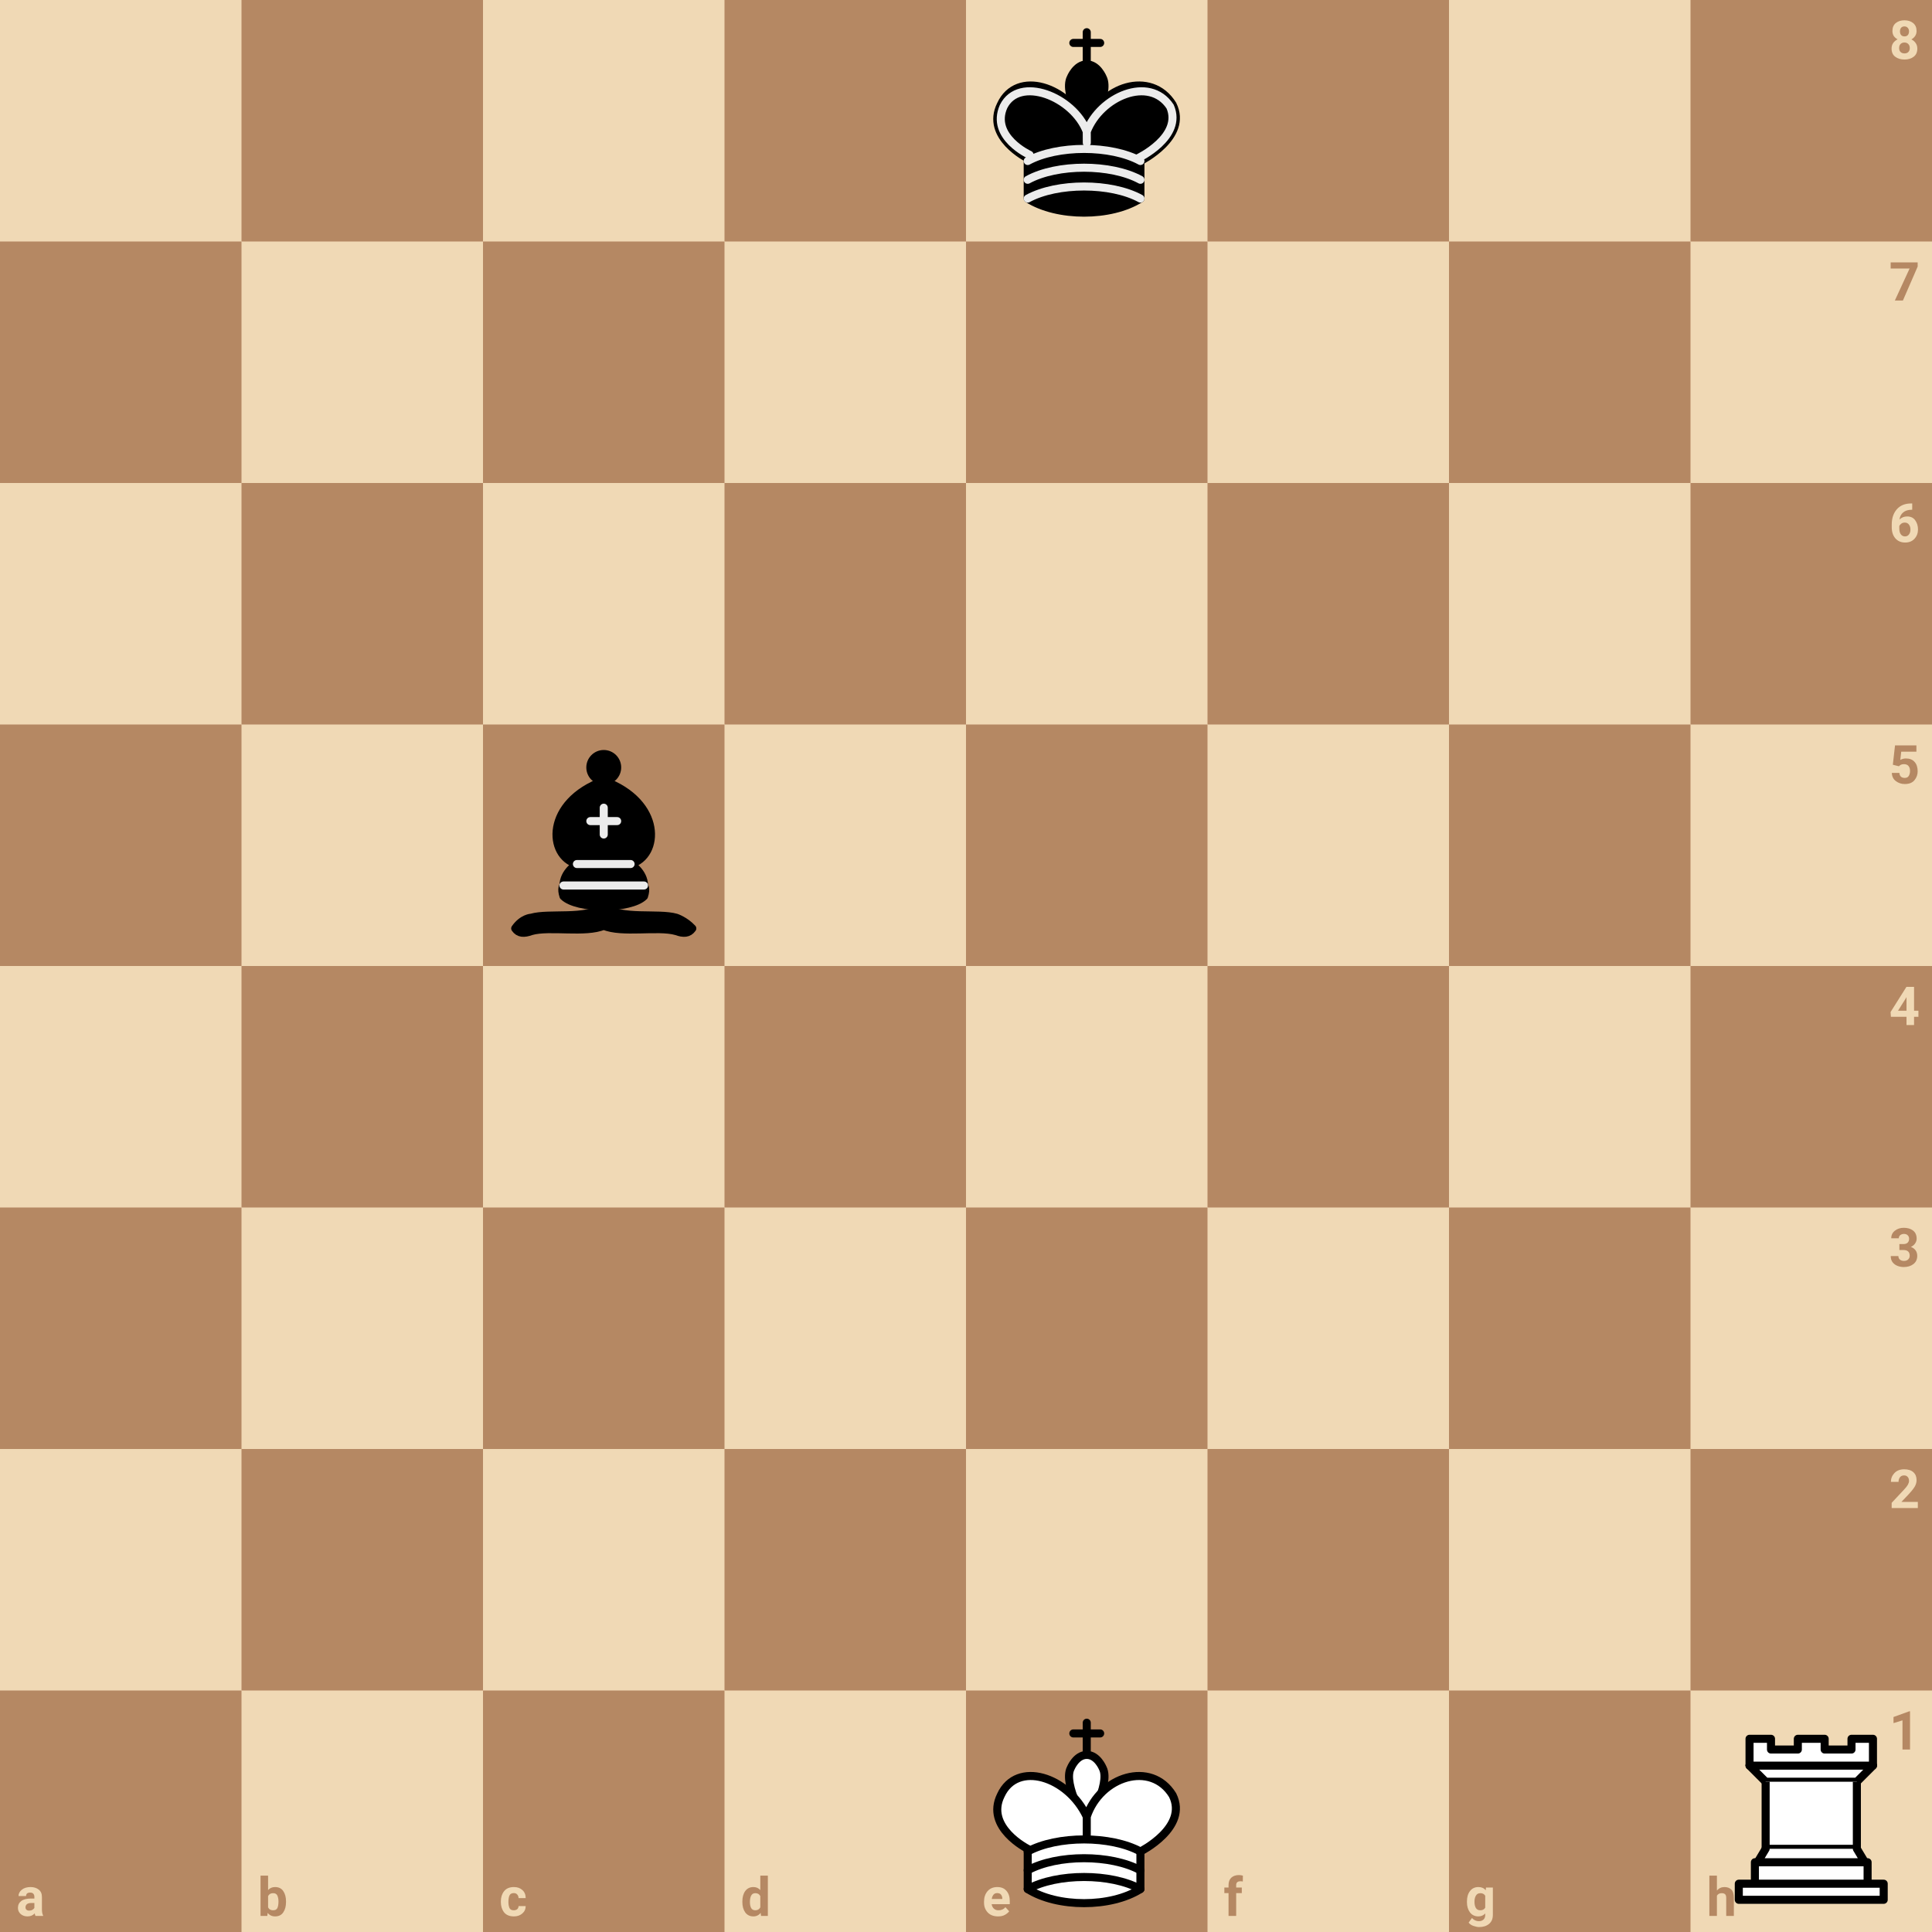
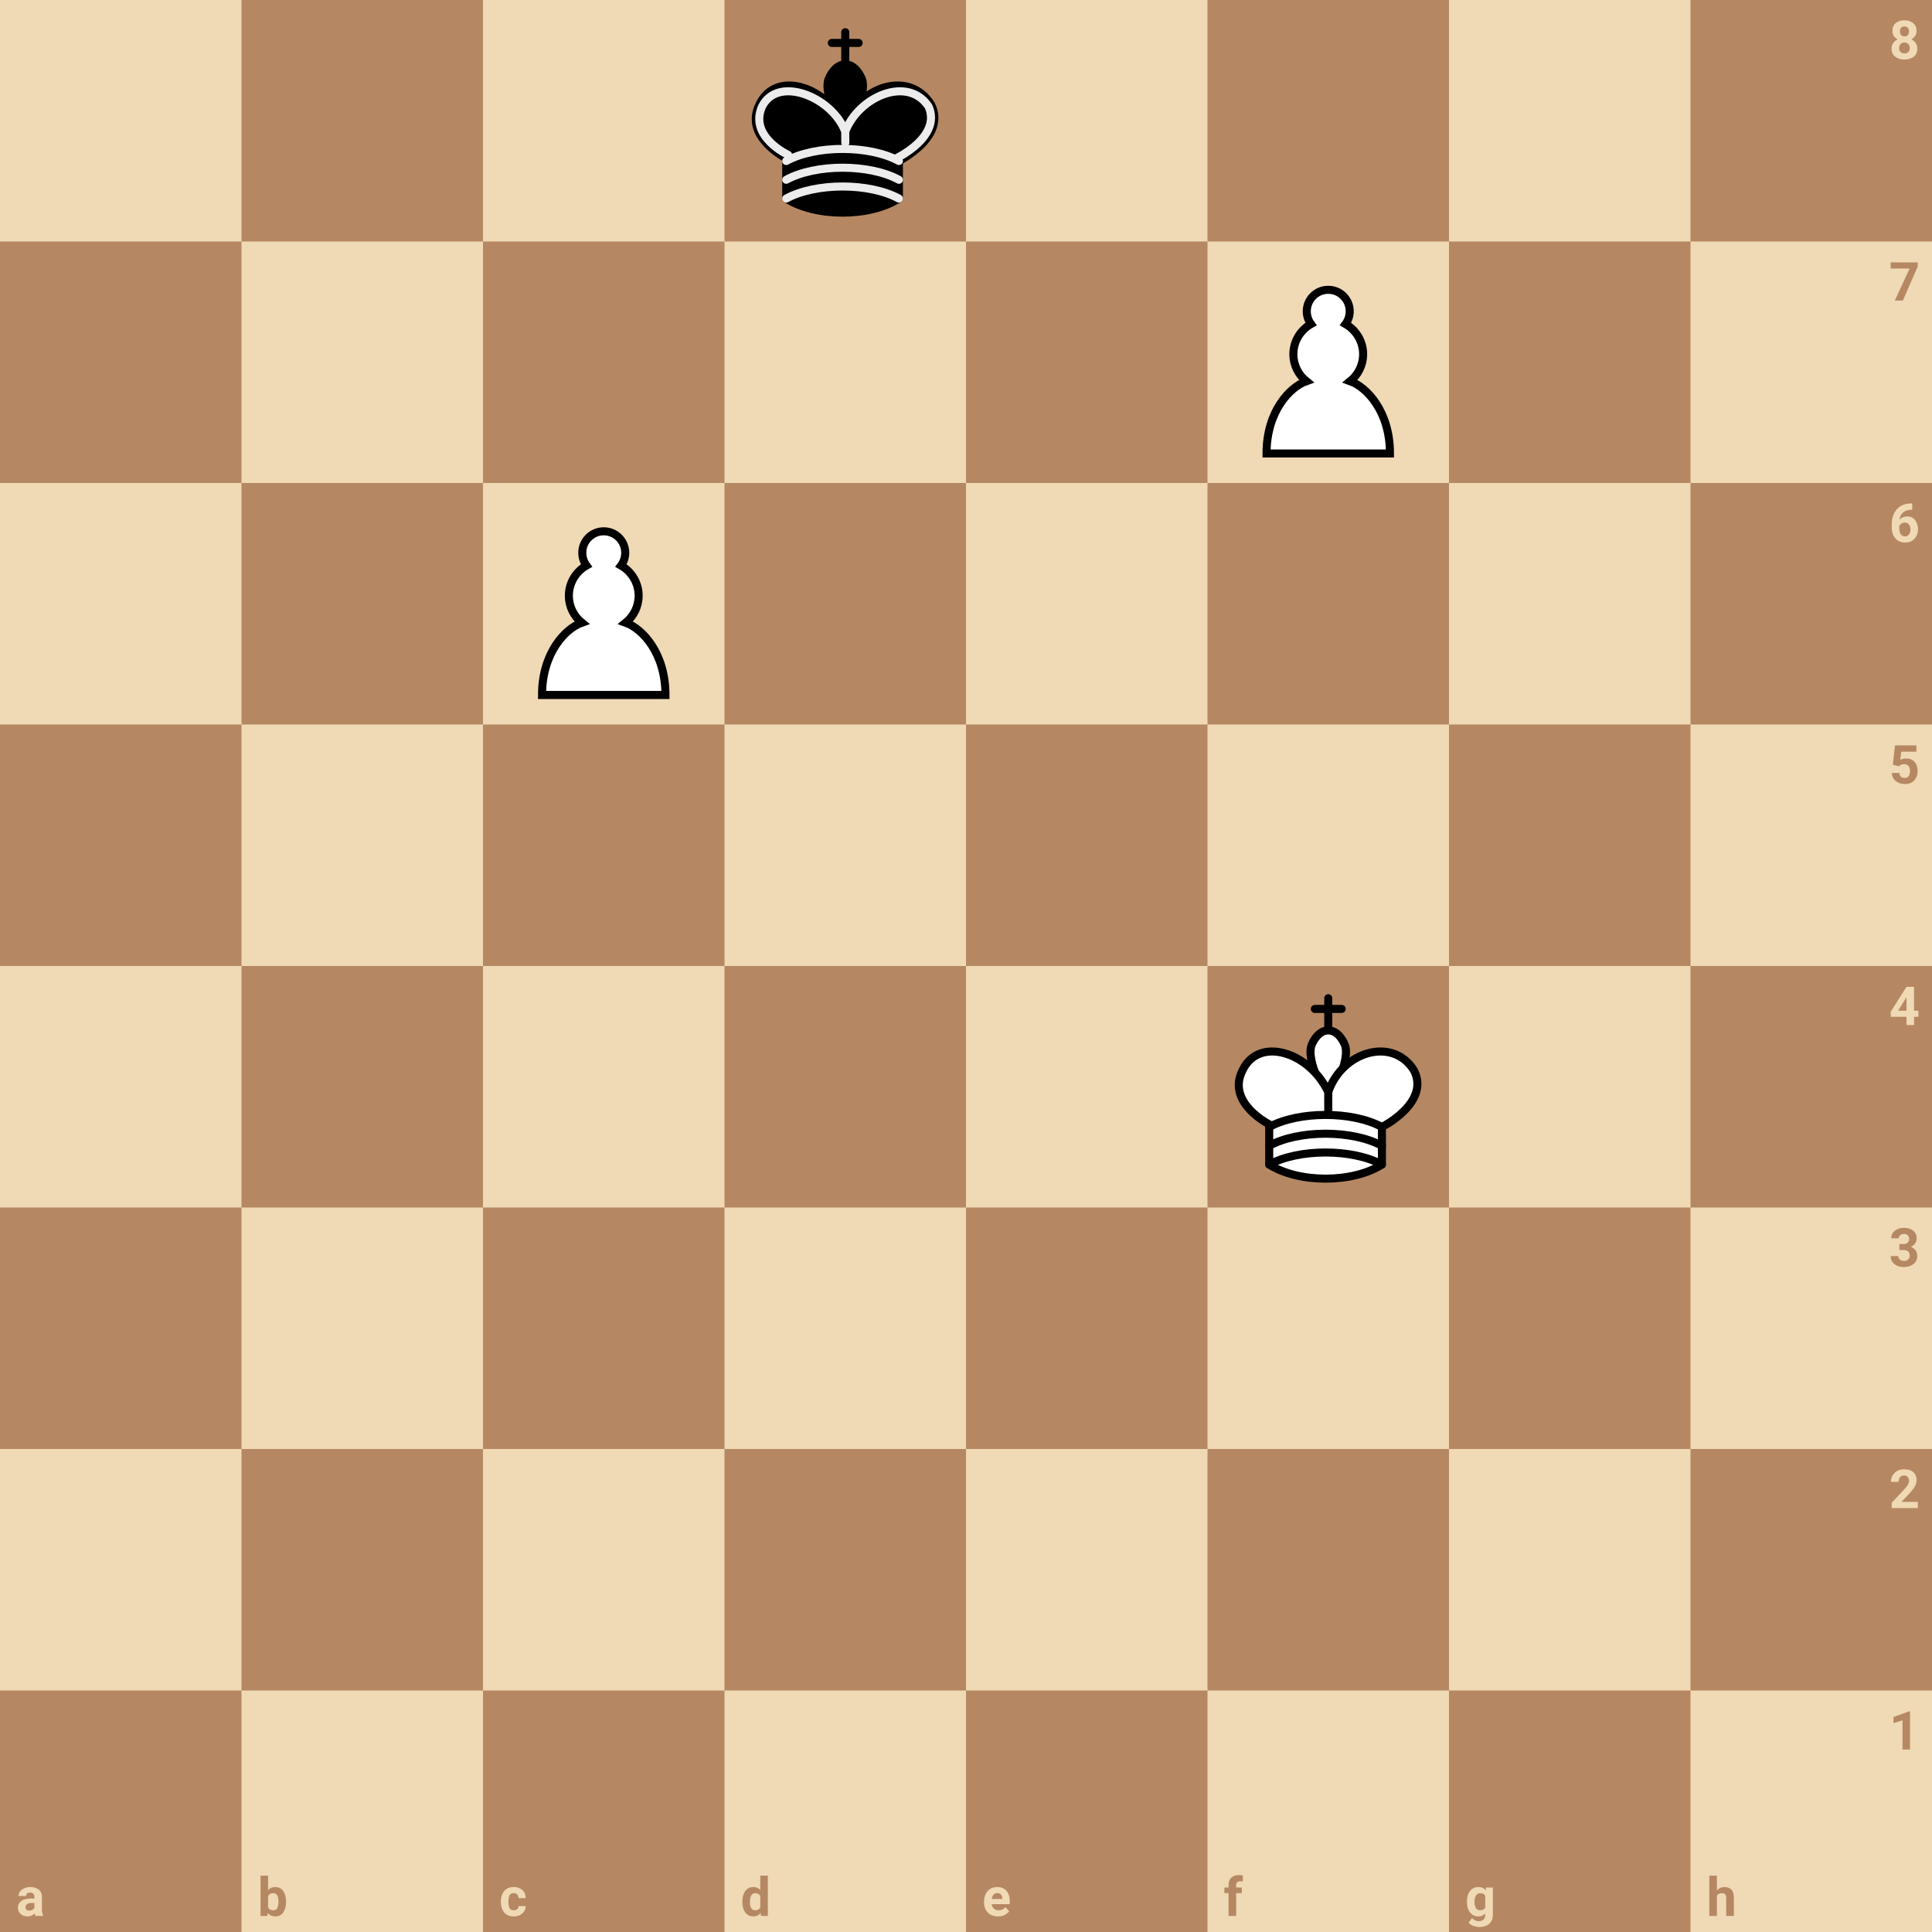
<svg xmlns="http://www.w3.org/2000/svg" viewBox="0 0 360 360" width="100%" height="100%">
  <defs>
    <g id="wP">
      <path d="M22.5 9c-2.21 0-4 1.79-4 4 0 .89.29 1.71.78 2.38C17.33 16.5 16 18.59 16 21c0 2.03.94 3.84 2.41 5.03-3 1.06-7.41 5.55-7.41 13.47h23c0-7.92-4.41-12.41-7.41-13.47 1.47-1.19 2.41-3 2.41-5.03 0-2.41-1.33-4.5-3.28-5.62.49-.67.78-1.49.78-2.38 0-2.21-1.79-4-4-4z" fill="#fff" stroke="#000" stroke-width="1.5" stroke-linecap="round" />
    </g>
    <g id="wN" fill="none" fill-rule="evenodd" stroke="#000" stroke-width="1.5" stroke-linecap="round" stroke-linejoin="round">
      <path d="M22 10c10.5 1 16.5 8 16 29H15c0-9 10-6.5 8-21" fill="#fff" />
      <path d="M24 18c.38 2.91-5.55 7.37-8 9-3 2-2.82 4.34-5 4-1.042-.94 1.41-3.04 0-3-1 0 .19 1.23-1 2-1 0-4.003 1-4-4 0-2 6-12 6-12s1.89-1.9 2-3.5c-.73-.994-.5-2-.5-3 1-1 3 2.5 3 2.5h2s.78-1.992 2.5-3c1 0 1 3 1 3" fill="#fff" />
      <path d="M9.5 25.5a.5.5 0 1 1-1 0 .5.5 0 1 1 1 0zm5.433-9.75a.5 1.5 30 1 1-.866-.5.5 1.5 30 1 1 .866.5z" fill="#000" />
    </g>
    <g id="wB" fill="none" fill-rule="evenodd" stroke="#000" stroke-width="1.5" stroke-linecap="round" stroke-linejoin="round">
      <g fill="#fff" stroke-linecap="butt">
        <path d="M9 36c3.39-.97 10.11.43 13.5-2 3.39 2.43 10.11 1.03 13.5 2 0 0 1.65.54 3 2-.68.97-1.65.99-3 .5-3.39-.97-10.11.46-13.5-1-3.39 1.46-10.11.03-13.5 1-1.354.49-2.323.47-3-.5 1.354-1.94 3-2 3-2z" />
        <path d="M15 32c2.5 2.5 12.5 2.5 15 0 .5-1.5 0-2 0-2 0-2.5-2.5-4-2.5-4 5.5-1.5 6-11.5-5-15.5-11 4-10.5 14-5 15.5 0 0-2.5 1.5-2.5 4 0 0-.5.5 0 2z" />
        <path d="M25 8a2.5 2.5 0 1 1-5 0 2.5 2.5 0 1 1 5 0z" />
      </g>
      <path d="M17.5 26h10M15 30h15m-7.5-14.5v5M20 18h5" stroke-linejoin="miter" />
    </g>
    <g id="wR" fill="#fff" fill-rule="evenodd" stroke="#000" stroke-width="1.5" stroke-linecap="round" stroke-linejoin="round">
      <path d="M9 39h27v-3H9v3zm3-3v-4h21v4H12zm-1-22V9h4v2h5V9h5v2h5V9h4v5" stroke-linecap="butt" />
      <path d="M34 14l-3 3H14l-3-3" />
      <path d="M31 17v12.5H14V17" stroke-linecap="butt" stroke-linejoin="miter" />
      <path d="M31 29.5l1.5 2.5h-20l1.5-2.5" />
      <path d="M11 14h23" fill="none" stroke-linejoin="miter" />
    </g>
    <g id="wQ" fill="#fff" fill-rule="evenodd" stroke="#000" stroke-width="1.5" stroke-linecap="round" stroke-linejoin="round">
      <path d="M8 12a2 2 0 1 1-4 0 2 2 0 1 1 4 0zm16.5-4.5a2 2 0 1 1-4 0 2 2 0 1 1 4 0zM41 12a2 2 0 1 1-4 0 2 2 0 1 1 4 0zM16 8.5a2 2 0 1 1-4 0 2 2 0 1 1 4 0zM33 9a2 2 0 1 1-4 0 2 2 0 1 1 4 0z" />
      <path d="M9 26c8.5-1.5 21-1.5 27 0l2-12-7 11V11l-5.5 13.5-3-15-3 15-5.5-14V25L7 14l2 12z" stroke-linecap="butt" />
      <path d="M9 26c0 2 1.5 2 2.5 4 1 1.5 1 1 .5 3.5-1.5 1-1.5 2.5-1.5 2.5-1.5 1.5.5 2.5.5 2.5 6.5 1 16.5 1 23 0 0 0 1.5-1 0-2.5 0 0 .5-1.5-1-2.5-.5-2.5-.5-2 .5-3.5 1-2 2.5-2 2.5-4-8.5-1.5-18.5-1.5-27 0z" stroke-linecap="butt" />
      <path d="M11.5 30c3.5-1 18.5-1 22 0M12 33.5c6-1 15-1 21 0" fill="none" />
    </g>
    <g id="wK" fill="none" fill-rule="evenodd" stroke="#000" stroke-width="1.5" stroke-linecap="round" stroke-linejoin="round">
      <path d="M22.5 11.63V6M20 8h5" stroke-linejoin="miter" />
      <path d="M22.5 25s4.5-7.5 3-10.5c0 0-1-2.5-3-2.5s-3 2.5-3 2.5c-1.5 3 3 10.5 3 10.5" fill="#fff" stroke-linecap="butt" stroke-linejoin="miter" />
      <path d="M11.5 37c5.5 3.5 15.5 3.5 21 0v-7s9-4.5 6-10.5c-4-6.5-13.5-3.5-16 4V27v-3.5c-3.5-7.5-13-10.5-16-4-3 6 5 10 5 10V37z" fill="#fff" />
      <path d="M11.5 30c5.5-3 15.5-3 21 0m-21 3.5c5.5-3 15.5-3 21 0m-21 3.5c5.5-3 15.5-3 21 0" />
    </g>
    <g id="bP">
      <path d="M22.5 9c-2.21 0-4 1.79-4 4 0 .89.29 1.71.78 2.38C17.33 16.5 16 18.59 16 21c0 2.03.94 3.84 2.41 5.03-3 1.06-7.41 5.55-7.41 13.47h23c0-7.92-4.41-12.41-7.41-13.47 1.47-1.19 2.41-3 2.41-5.03 0-2.41-1.33-4.5-3.28-5.62.49-.67.78-1.49.78-2.38 0-2.21-1.79-4-4-4z" fill="#000" stroke="#000" stroke-width="1.5" stroke-linecap="round" />
    </g>
    <g id="bN" fill="none" fill-rule="evenodd" stroke="#000" stroke-width="1.5" stroke-linecap="round" stroke-linejoin="round">
      <path d="M22 10c10.5 1 16.5 8 16 29H15c0-9 10-6.5 8-21" fill="#000" />
      <path d="M24 18c.38 2.91-5.55 7.37-8 9-3 2-2.82 4.34-5 4-1.042-.94 1.41-3.04 0-3-1 0 .19 1.23-1 2-1 0-4.003 1-4-4 0-2 6-12 6-12s1.89-1.9 2-3.5c-.73-.994-.5-2-.5-3 1-1 3 2.5 3 2.5h2s.78-1.992 2.5-3c1 0 1 3 1 3" fill="#000" />
      <path d="M9.5 25.5a.5.5 0 1 1-1 0 .5.5 0 1 1 1 0zm5.433-9.75a.5 1.5 30 1 1-.866-.5.5 1.5 30 1 1 .866.5z" fill="#ececec" stroke="#ececec" />
      <path d="M24.55 10.4l-.45 1.45.5.15c3.15 1 5.65 2.49 7.9 6.75S35.75 29.06 35.25 39l-.05.5h2.25l.05-.5c.5-10.06-.88-16.85-3.25-21.34-2.37-4.49-5.79-6.64-9.19-7.16l-.51-.1z" fill="#ececec" stroke="none" />
    </g>
    <g id="bB" fill="none" fill-rule="evenodd" stroke="#000" stroke-width="1.5" stroke-linecap="round" stroke-linejoin="round">
      <g fill="#000" stroke-linecap="butt">
        <path d="M9 36c3.39-.97 10.11.43 13.5-2 3.39 2.43 10.11 1.03 13.5 2 0 0 1.65.54 3 2-.68.97-1.65.99-3 .5-3.39-.97-10.11.46-13.5-1-3.39 1.46-10.11.03-13.5 1-1.354.49-2.323.47-3-.5 1.354-1.94 3-2 3-2z" />
        <path d="M15 32c2.5 2.5 12.5 2.5 15 0 .5-1.5 0-2 0-2 0-2.5-2.5-4-2.5-4 5.5-1.5 6-11.5-5-15.5-11 4-10.5 14-5 15.5 0 0-2.5 1.5-2.5 4 0 0-.5.5 0 2z" />
        <path d="M25 8a2.5 2.5 0 1 1-5 0 2.5 2.5 0 1 1 5 0z" />
      </g>
      <path d="M17.5 26h10M15 30h15m-7.5-14.5v5M20 18h5" stroke="#ececec" stroke-linejoin="miter" />
    </g>
    <g id="bR" fill-rule="evenodd" stroke="#000" stroke-width="1.5" stroke-linecap="round" stroke-linejoin="round">
      <path d="M9 39h27v-3H9v3zm3.5-7l1.5-2.5h17l1.5 2.5h-20zm-.5 4v-4h21v4H12z" stroke-linecap="butt" fill="#000" />
      <path d="M14 29.5v-13h17v13H14z" stroke-linecap="butt" stroke-linejoin="miter" fill="#000" />
      <path d="M14 16.5L11 14h23l-3 2.5H14zM11 14V9h4v2h5V9h5v2h5V9h4v5H11z" stroke-linecap="butt" fill="#000" />
      <path d="M12 35.5h21m-20-4h19m-18-2h17m-17-13h17M11 14h23" fill="none" stroke="#ececec" stroke-width="1" stroke-linejoin="miter" />
    </g>
    <g id="bQ" fill-rule="evenodd" stroke="#000" stroke-width="1.5" stroke-linecap="round" stroke-linejoin="round">
      <g stroke="none" fill="#000">
        <circle cx="6" cy="12" r="2.75" />
        <circle cx="14" cy="9" r="2.75" />
        <circle cx="22.5" cy="8" r="2.75" />
        <circle cx="31" cy="9" r="2.75" />
        <circle cx="39" cy="12" r="2.75" />
      </g>
      <path d="M9 26c8.5-1.5 21-1.5 27 0l2.5-12.5L31 25l-.3-14.1-5.2 13.6-3-14.5-3 14.5-5.2-13.6L14 25 6.5 13.5 9 26z" stroke-linecap="butt" fill="#000" />
      <path d="M9 26c0 2 1.5 2 2.5 4 1 1.5 1 1 .5 3.5-1.5 1-1.5 2.5-1.5 2.5-1.5 1.5.5 2.5.5 2.5 6.5 1 16.5 1 23 0 0 0 1.5-1 0-2.5 0 0 .5-1.5-1-2.5-.5-2.5-.5-2 .5-3.5 1-2 2.5-2 2.5-4-8.5-1.5-18.5-1.5-27 0z" stroke-linecap="butt" fill="#000" />
      <path d="M11 38.5a35 35 1 0 0 23 0" fill="none" stroke-linecap="butt" />
      <path d="M11 29a35 35 1 0 1 23 0m-21.5 2.5h20m-21 3a35 35 1 0 0 22 0m-23 3a35 35 1 0 0 24 0" fill="none" stroke="#ececec" />
    </g>
    <g id="bK" fill="none" fill-rule="evenodd" stroke="#000" stroke-width="1.5" stroke-linecap="round" stroke-linejoin="round">
      <path d="M22.5 11.63V6" stroke-linejoin="miter" />
      <path d="M22.5 25s4.5-7.5 3-10.5c0 0-1-2.5-3-2.5s-3 2.5-3 2.5c-1.5 3 3 10.5 3 10.5" fill="#000" stroke-linecap="butt" stroke-linejoin="miter" />
      <path d="M11.5 37c5.5 3.5 15.5 3.5 21 0v-7s9-4.5 6-10.5c-4-6.5-13.5-3.5-16 4V27v-3.5c-3.5-7.5-13-10.5-16-4-3 6 5 10 5 10V37z" fill="#000" />
      <path d="M20 8h5" stroke-linejoin="miter" />
      <path d="M32 29.5s8.5-4 6.03-9.65C34.15 14 25 18 22.5 24.5l.01 2.1-.01-2.1C20 18 9.906 14 6.997 19.85c-2.497 5.65 4.853 9 4.853 9" stroke="#ececec" />
      <path d="M11.5 30c5.5-3 15.5-3 21 0m-21 3.5c5.5-3 15.5-3 21 0m-21 3.5c5.5-3 15.5-3 21 0" stroke="#ececec" />
    </g>
  </defs>
  <rect width="360" height="360" fill="#f0d9b5" />
  <g fill="#b58863">
    <rect x="45" y="0" width="45" height="45" />
    <rect x="135" y="0" width="45" height="45" />
    <rect x="225" y="0" width="45" height="45" />
    <rect x="315" y="0" width="45" height="45" />
    <rect x="0" y="45" width="45" height="45" />
    <rect x="90" y="45" width="45" height="45" />
    <rect x="180" y="45" width="45" height="45" />
    <rect x="270" y="45" width="45" height="45" />
    <rect x="45" y="90" width="45" height="45" />
    <rect x="135" y="90" width="45" height="45" />
    <rect x="225" y="90" width="45" height="45" />
    <rect x="315" y="90" width="45" height="45" />
    <rect x="0" y="135" width="45" height="45" />
    <rect x="90" y="135" width="45" height="45" />
    <rect x="180" y="135" width="45" height="45" />
    <rect x="270" y="135" width="45" height="45" />
    <rect x="45" y="180" width="45" height="45" />
    <rect x="135" y="180" width="45" height="45" />
    <rect x="225" y="180" width="45" height="45" />
    <rect x="315" y="180" width="45" height="45" />
    <rect x="0" y="225" width="45" height="45" />
    <rect x="90" y="225" width="45" height="45" />
    <rect x="180" y="225" width="45" height="45" />
    <rect x="270" y="225" width="45" height="45" />
    <rect x="45" y="270" width="45" height="45" />
    <rect x="135" y="270" width="45" height="45" />
    <rect x="225" y="270" width="45" height="45" />
    <rect x="315" y="270" width="45" height="45" />
    <rect x="0" y="315" width="45" height="45" />
    <rect x="90" y="315" width="45" height="45" />
    <rect x="180" y="315" width="45" height="45" />
    <rect x="270" y="315" width="45" height="45" />
  </g>
  <g font-family="-apple-system,BlinkMacSystemFont,'Segoe UI',Roboto,sans-serif" font-size="10" font-weight="bold">
    <text x="3" y="357" fill="#f0d9b5">a</text>
    <text x="48" y="357" fill="#b58863">b</text>
    <text x="93" y="357" fill="#f0d9b5">c</text>
    <text x="138" y="357" fill="#b58863">d</text>
    <text x="183" y="357" fill="#f0d9b5">e</text>
    <text x="228" y="357" fill="#b58863">f</text>
    <text x="273" y="357" fill="#f0d9b5">g</text>
    <text x="318" y="357" fill="#b58863">h</text>
    <text x="352" y="11" fill="#f0d9b5">8</text>
    <text x="352" y="56" fill="#b58863">7</text>
    <text x="352" y="101" fill="#f0d9b5">6</text>
    <text x="352" y="146" fill="#b58863">5</text>
    <text x="352" y="191" fill="#f0d9b5">4</text>
    <text x="352" y="236" fill="#b58863">3</text>
    <text x="352" y="281" fill="#f0d9b5">2</text>
    <text x="352" y="326" fill="#b58863">1</text>
  </g>
  <g>
-     <use href="#bK" x="180" y="0" />
-     <use href="#bB" x="90" y="135" />
-     <use href="#wK" x="180" y="315" />
-     <use href="#wR" x="315" y="315" />
+     <use href="#bK" x="135" y="0" />
+     <use href="#wP" x="225" y="45" />
+     <use href="#wP" x="90" y="90" />
+     <use href="#wK" x="225" y="180" />
  </g>
</svg>
